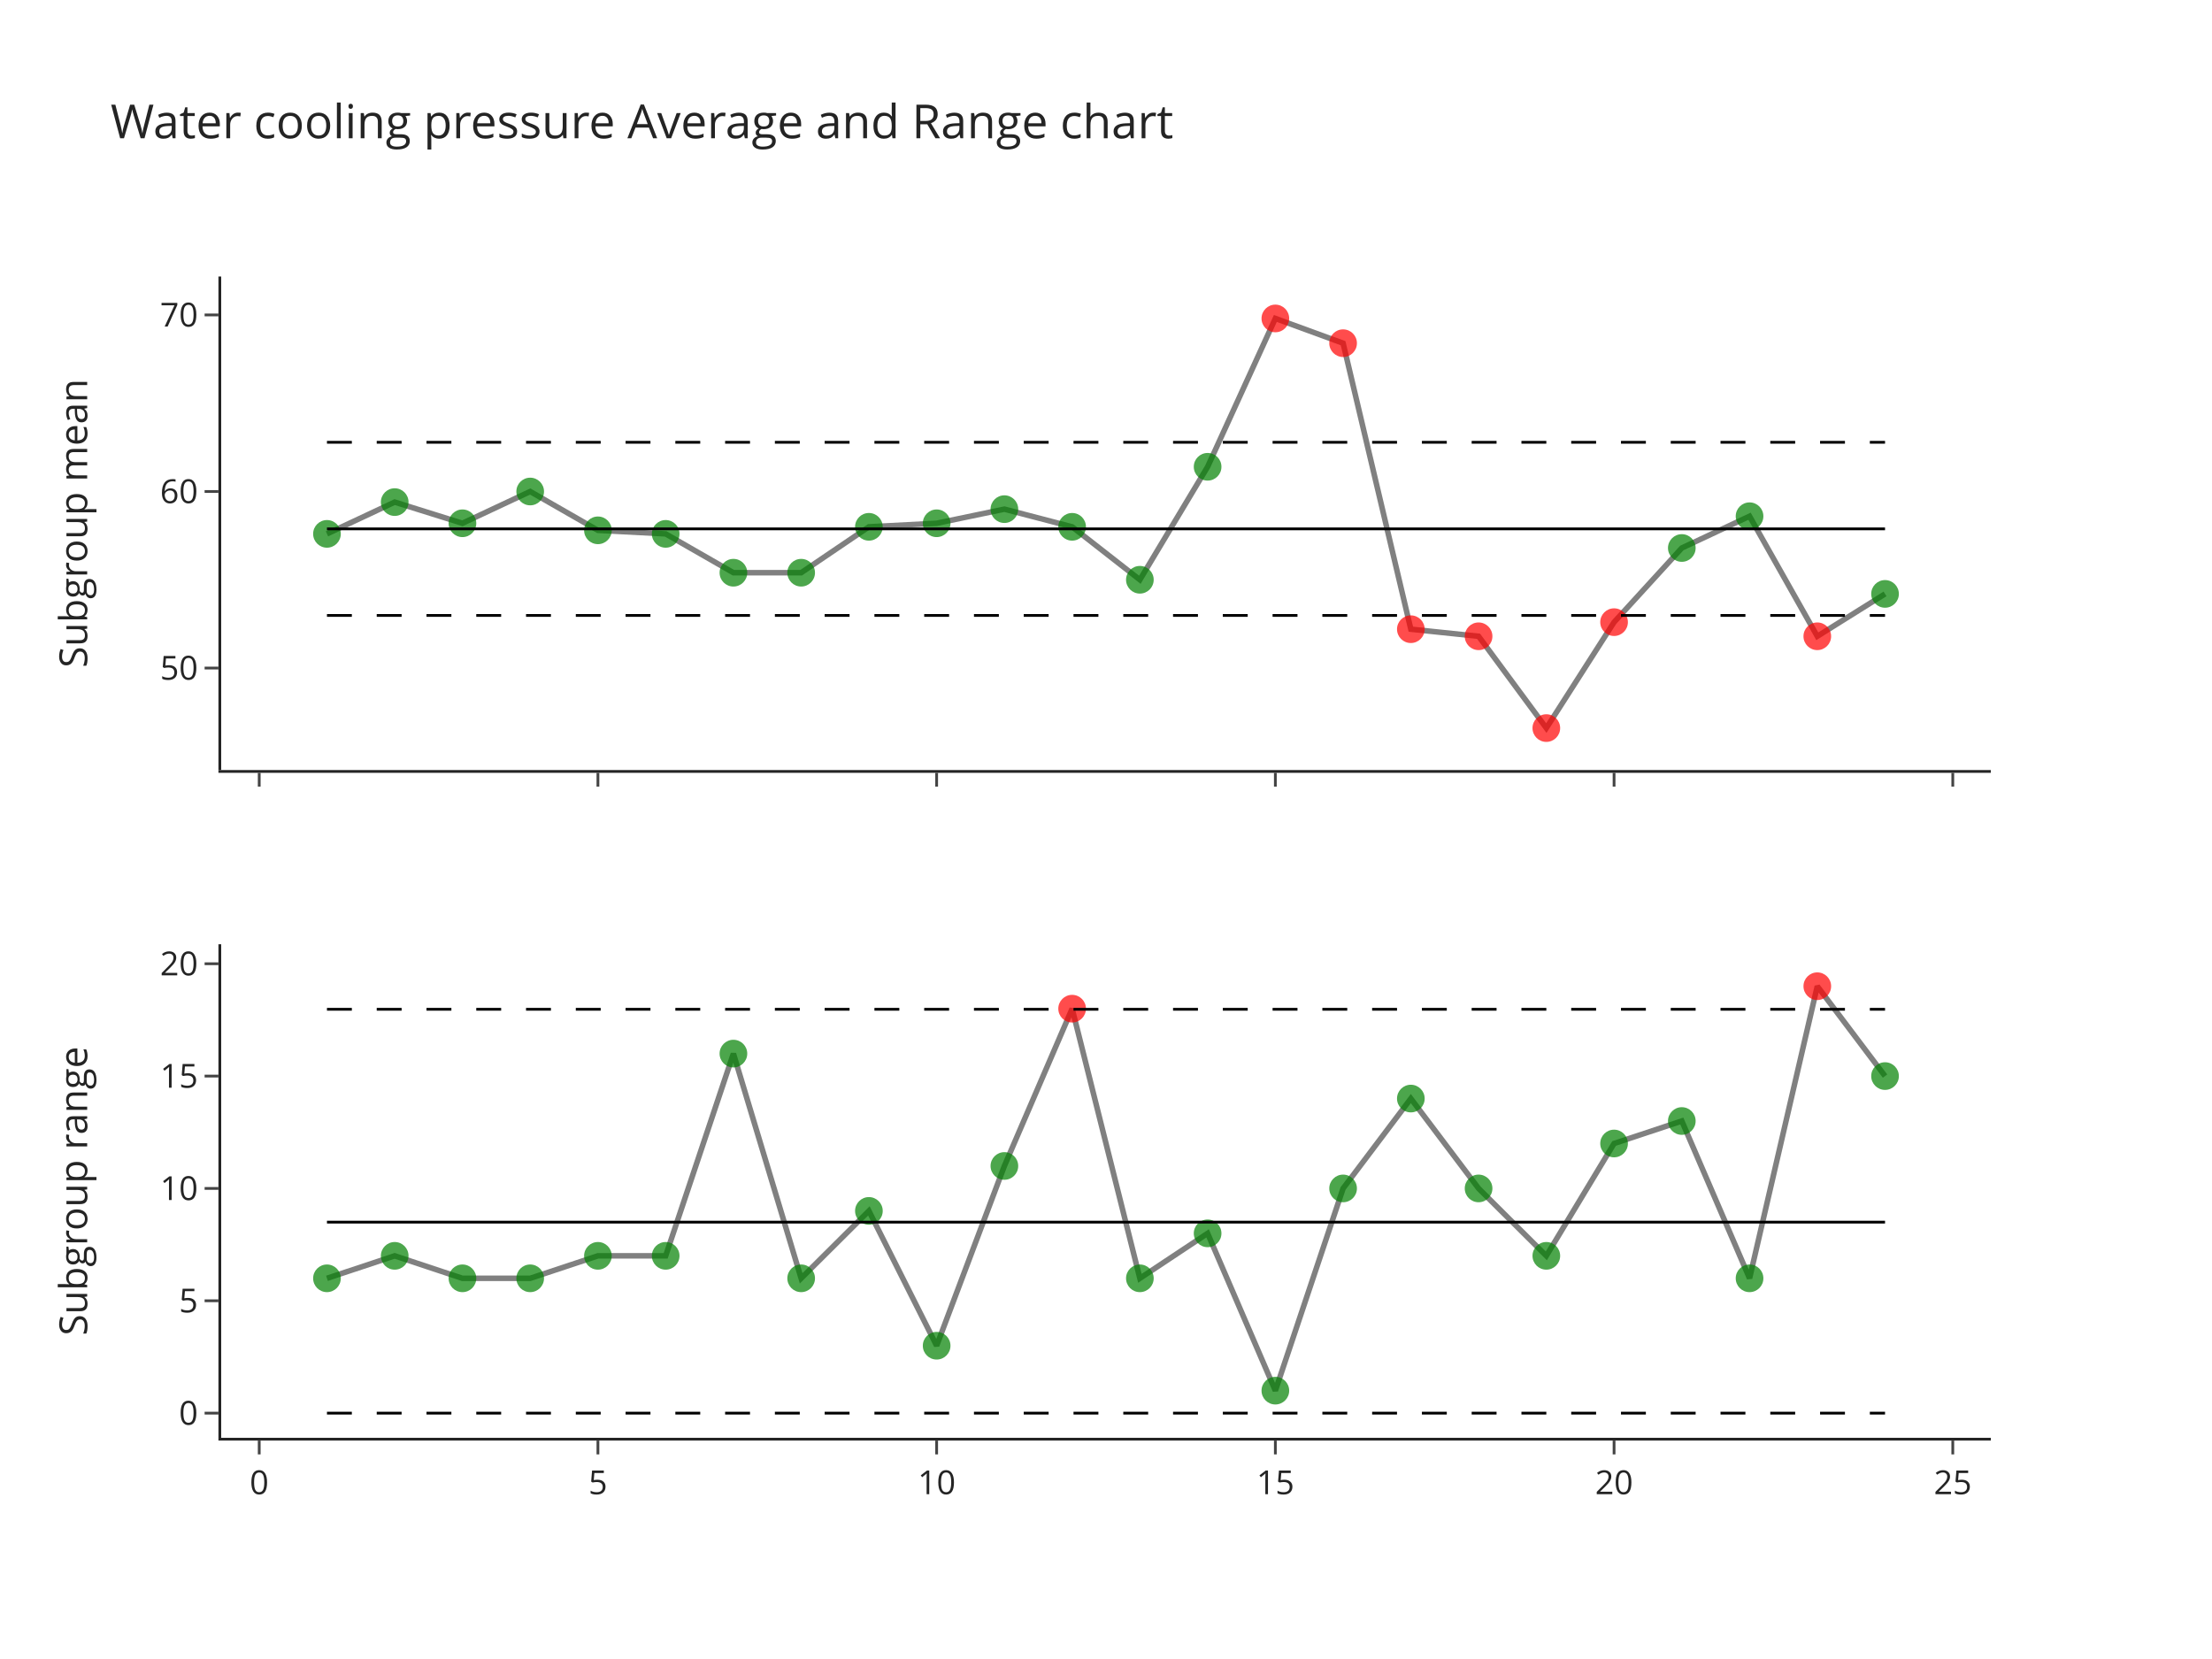
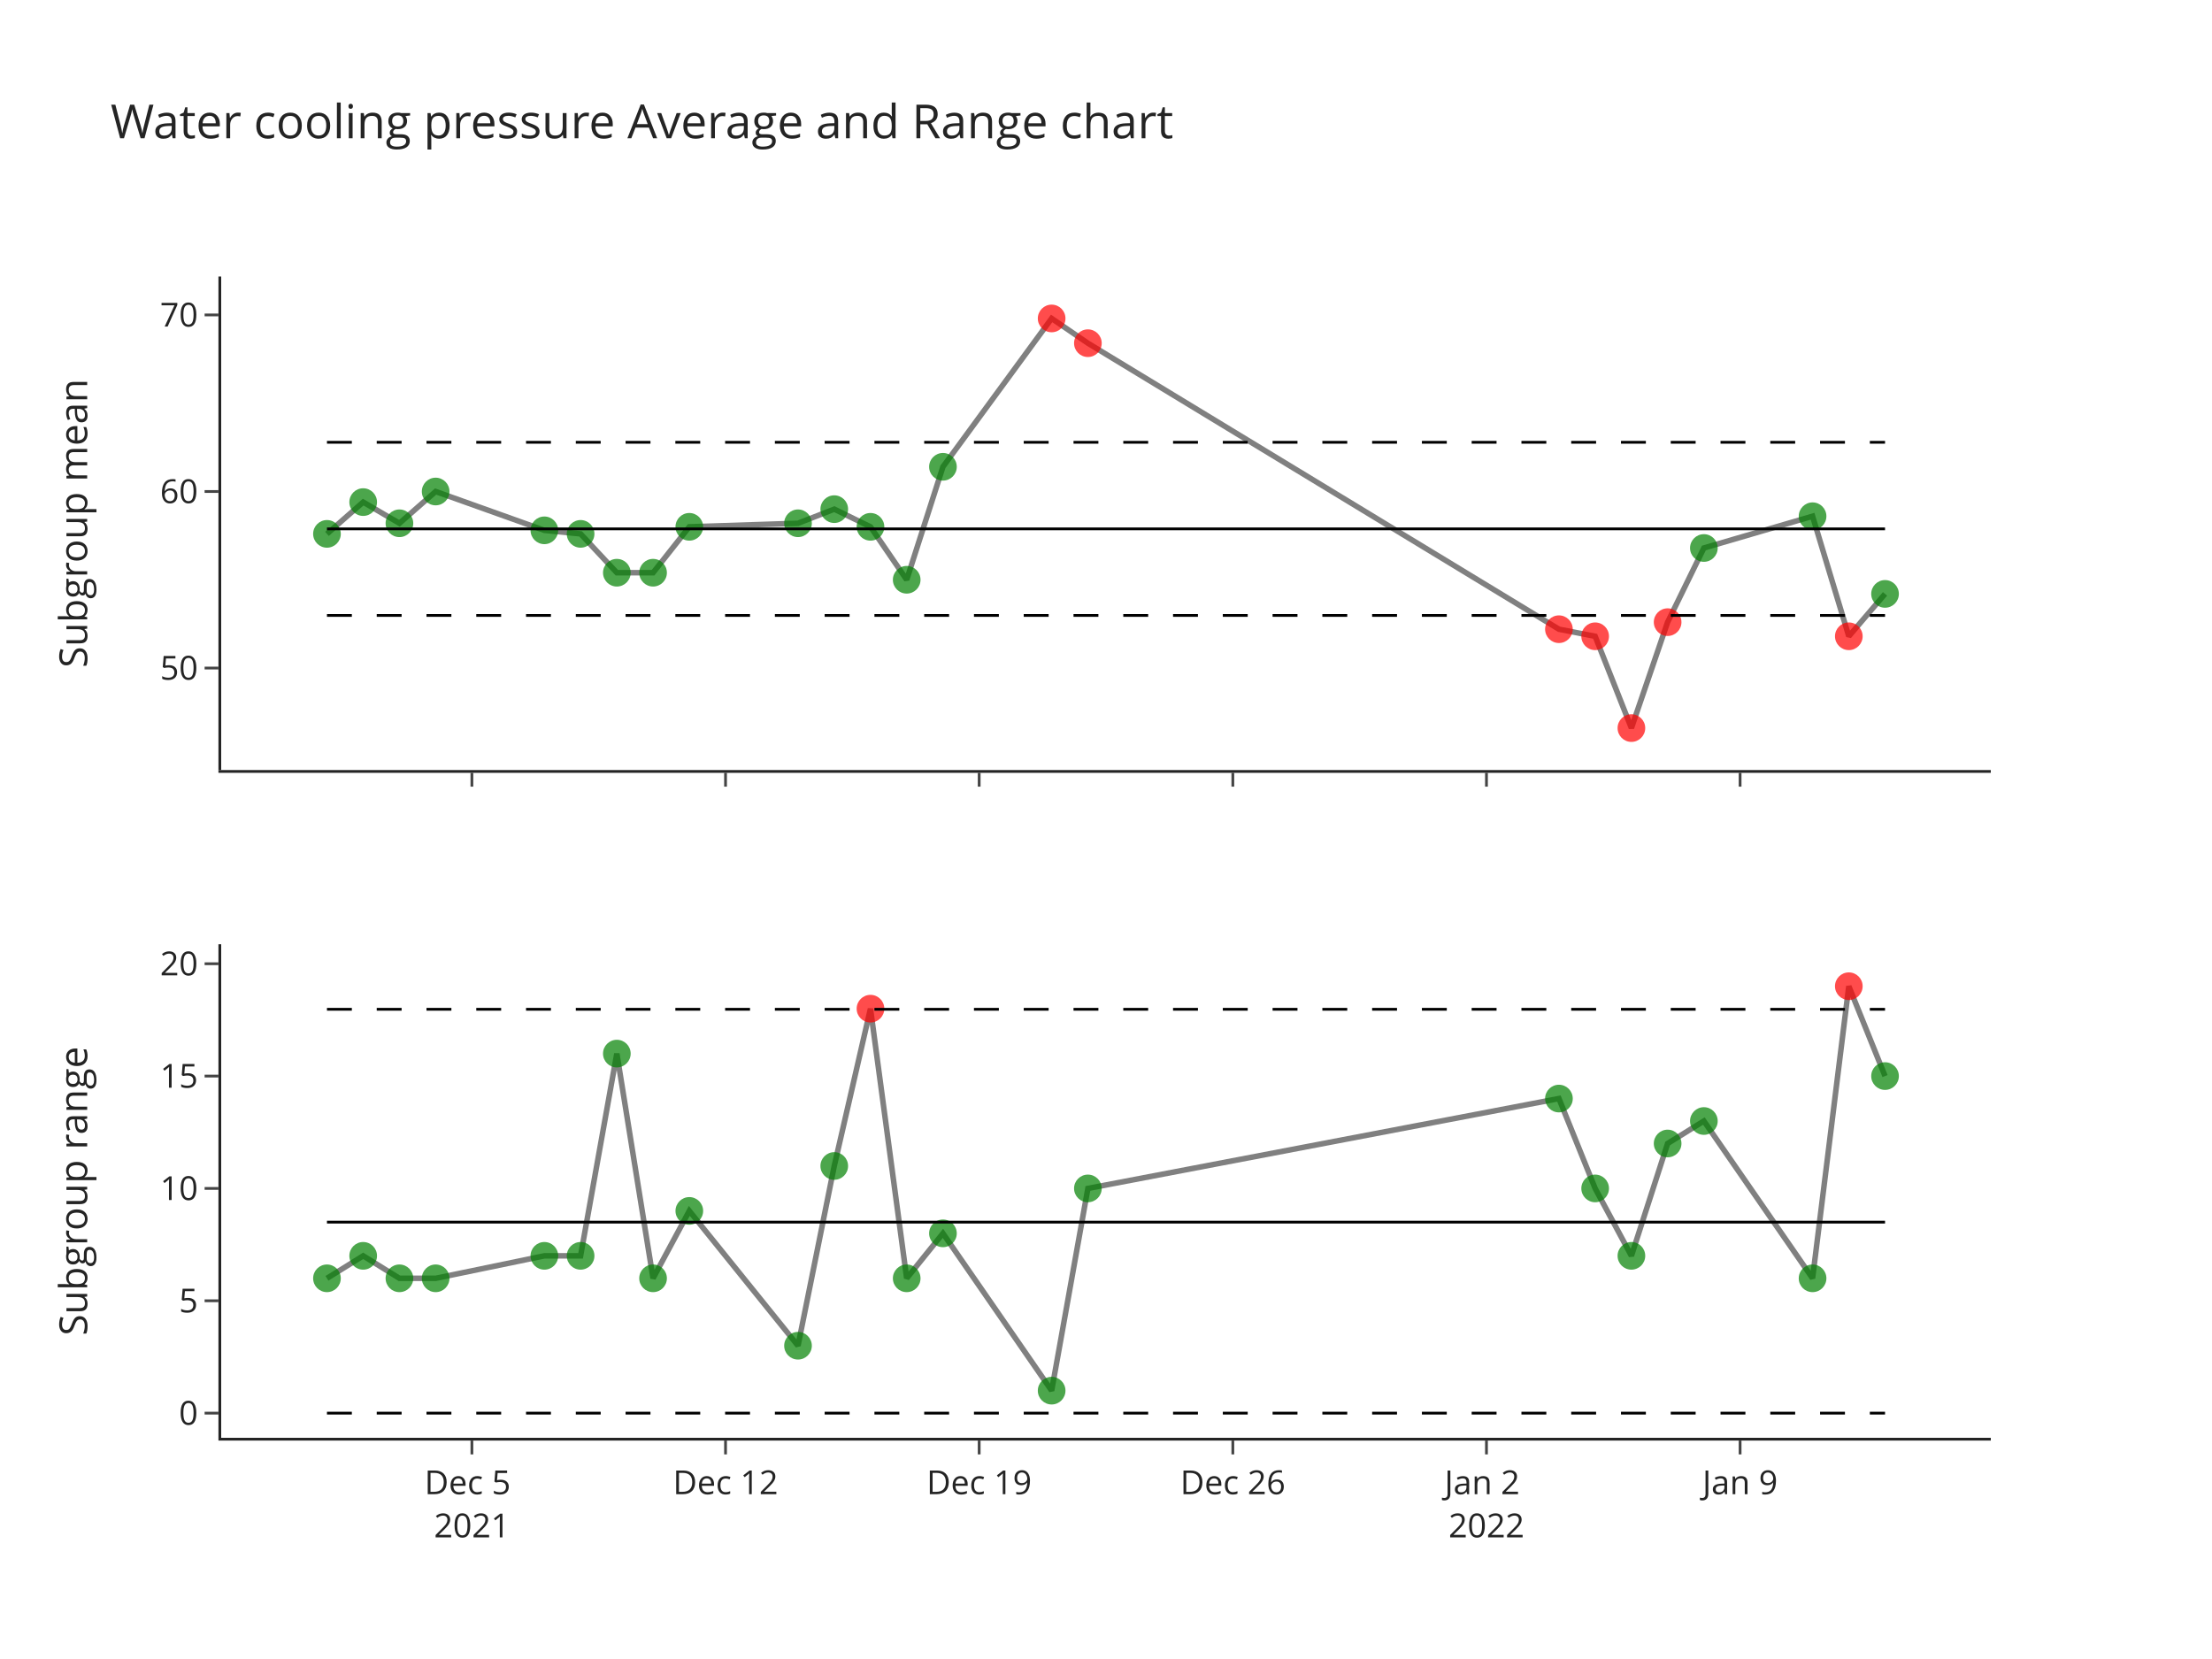
<svg xmlns="http://www.w3.org/2000/svg" class="main-svg" width="800" height="600" style="" viewBox="0 0 800 600">
  <rect x="0" y="0" width="800" height="600" style="fill: rgb(255, 255, 255); fill-opacity: 1;" />
-   <defs id="defs-8d5e22">
+   <defs id="defs-68ee42">
    <g class="clips">
-       <clipPath id="clip8d5e22xyplot" class="plotclip">
+       <clipPath id="clip68ee42xyplot" class="plotclip">
        <rect width="640" height="178.5" />
      </clipPath>
-       <clipPath id="clip8d5e22x2y2plot" class="plotclip">
+       <clipPath id="clip68ee42x2y2plot" class="plotclip">
        <rect width="640" height="178.5" />
      </clipPath>
-       <clipPath class="axesclip" id="clip8d5e22x">
+       <clipPath class="axesclip" id="clip68ee42x">
        <rect x="80" y="0" width="640" height="600" />
      </clipPath>
-       <clipPath class="axesclip" id="clip8d5e22y">
+       <clipPath class="axesclip" id="clip68ee42y">
        <rect x="0" y="100" width="800" height="178.5" />
      </clipPath>
-       <clipPath class="axesclip" id="clip8d5e22xy">
+       <clipPath class="axesclip" id="clip68ee42xy">
        <rect x="80" y="100" width="640" height="178.5" />
      </clipPath>
-       <clipPath class="axesclip" id="clip8d5e22y2">
+       <clipPath class="axesclip" id="clip68ee42y2">
        <rect x="0" y="341.5" width="800" height="178.5" />
      </clipPath>
-       <clipPath class="axesclip" id="clip8d5e22xy2">
+       <clipPath class="axesclip" id="clip68ee42xy2">
        <rect x="80" y="341.5" width="640" height="178.5" />
      </clipPath>
-       <clipPath class="axesclip" id="clip8d5e22x2">
+       <clipPath class="axesclip" id="clip68ee42x2">
        <rect x="80" y="0" width="640" height="600" />
      </clipPath>
-       <clipPath class="axesclip" id="clip8d5e22x2y">
+       <clipPath class="axesclip" id="clip68ee42x2y">
        <rect x="80" y="100" width="640" height="178.5" />
      </clipPath>
-       <clipPath class="axesclip" id="clip8d5e22x2y2">
+       <clipPath class="axesclip" id="clip68ee42x2y2">
        <rect x="80" y="341.5" width="640" height="178.5" />
      </clipPath>
    </g>
    <g class="gradients" />
    <g class="patterns" />
  </defs>
  <g class="bglayer" />
  <g class="layer-below">
    <g class="imagelayer" />
    <g class="shapelayer" />
  </g>
  <g class="cartesianlayer">
    <g class="subplot xy">
      <g class="layer-subplot">
        <g class="shapelayer" />
        <g class="imagelayer" />
      </g>
      <g class="minor-gridlayer">
        <g class="x" />
        <g class="y" />
      </g>
      <g class="gridlayer">
        <g class="x" />
        <g class="y" />
      </g>
      <g class="zerolinelayer" />
      <path class="xlines-below" />
      <path class="ylines-below" />
      <g class="overlines-below" />
      <g class="xaxislayer-below" />
      <g class="yaxislayer-below" />
      <g class="overaxes-below" />
-       <g class="plot" transform="translate(80,100)" clip-path="url(#clip8d5e22xyplot)">
+       <g class="plot" transform="translate(80,100)" clip-path="url(#clip68ee42xyplot)">
        <g class="scatterlayer mlayer">
-           <g class="trace scatter tracea2ffdf" style="stroke-miterlimit: 2; opacity: 1;">
-             <g class="fills" />
-             <g class="errorbars" />
-             <g class="lines">
-               <path class="js-line" d="M38.25,93.08L62.75,81.59L87.25,89.25L111.75,77.76L136.25,91.8L160.75,93.08L185.25,107.13L209.75,107.13L234.25,90.53L258.75,89.25L283.25,84.14L307.75,90.53L332.25,109.68L356.75,68.82L381.25,15.17L405.75,24.12L430.25,127.56L454.75,130.12L479.25,163.32L503.75,125.01L528.25,98.19L552.75,86.7L577.25,130.12L601.75,114.79" style="vector-effect: non-scaling-stroke; fill: none; stroke: rgb(128, 128, 128); stroke-opacity: 1; stroke-width: 2px; opacity: 1;" />
+           <g class="trace scatter tracede9b68" style="stroke-miterlimit: 2; opacity: 1;">
+             <g class="fills" />
+             <g class="errorbars" />
+             <g class="lines">
+               <path class="js-line" d="M38.25,93.08L51.35,81.59L64.46,89.25L77.56,77.76L116.88,91.8L129.98,93.08L143.09,107.13L156.19,107.13L169.3,90.53L208.61,89.25L221.72,84.14L234.82,90.53L247.92,109.68L261.03,68.82L300.34,15.17L313.45,24.12L483.81,127.56L496.91,130.12L510.02,163.32L523.12,125.01L536.23,98.19L575.54,86.7L588.65,130.12L601.75,114.79" style="vector-effect: non-scaling-stroke; fill: none; stroke: rgb(128, 128, 128); stroke-opacity: 1; stroke-width: 2px; opacity: 1;" />
            </g>
            <g class="points">
              <path class="point plotly-customdata" transform="translate(38.25,93.08)" d="M5,0A5,5 0 1,1 0,-5A5,5 0 0,1 5,0Z" style="opacity: 0.7; stroke-width: 0px; fill: rgb(0, 128, 0); fill-opacity: 1;" />
-               <path class="point plotly-customdata" transform="translate(62.75,81.59)" d="M5,0A5,5 0 1,1 0,-5A5,5 0 0,1 5,0Z" style="opacity: 0.7; stroke-width: 0px; fill: rgb(0, 128, 0); fill-opacity: 1;" />
-               <path class="point plotly-customdata" transform="translate(87.25,89.25)" d="M5,0A5,5 0 1,1 0,-5A5,5 0 0,1 5,0Z" style="opacity: 0.7; stroke-width: 0px; fill: rgb(0, 128, 0); fill-opacity: 1;" />
-               <path class="point plotly-customdata" transform="translate(111.75,77.76)" d="M5,0A5,5 0 1,1 0,-5A5,5 0 0,1 5,0Z" style="opacity: 0.7; stroke-width: 0px; fill: rgb(0, 128, 0); fill-opacity: 1;" />
-               <path class="point plotly-customdata" transform="translate(136.25,91.8)" d="M5,0A5,5 0 1,1 0,-5A5,5 0 0,1 5,0Z" style="opacity: 0.7; stroke-width: 0px; fill: rgb(0, 128, 0); fill-opacity: 1;" />
-               <path class="point plotly-customdata" transform="translate(160.75,93.08)" d="M5,0A5,5 0 1,1 0,-5A5,5 0 0,1 5,0Z" style="opacity: 0.7; stroke-width: 0px; fill: rgb(0, 128, 0); fill-opacity: 1;" />
-               <path class="point plotly-customdata" transform="translate(185.25,107.13)" d="M5,0A5,5 0 1,1 0,-5A5,5 0 0,1 5,0Z" style="opacity: 0.7; stroke-width: 0px; fill: rgb(0, 128, 0); fill-opacity: 1;" />
-               <path class="point plotly-customdata" transform="translate(209.75,107.13)" d="M5,0A5,5 0 1,1 0,-5A5,5 0 0,1 5,0Z" style="opacity: 0.7; stroke-width: 0px; fill: rgb(0, 128, 0); fill-opacity: 1;" />
-               <path class="point plotly-customdata" transform="translate(234.25,90.53)" d="M5,0A5,5 0 1,1 0,-5A5,5 0 0,1 5,0Z" style="opacity: 0.7; stroke-width: 0px; fill: rgb(0, 128, 0); fill-opacity: 1;" />
-               <path class="point plotly-customdata" transform="translate(258.75,89.25)" d="M5,0A5,5 0 1,1 0,-5A5,5 0 0,1 5,0Z" style="opacity: 0.7; stroke-width: 0px; fill: rgb(0, 128, 0); fill-opacity: 1;" />
-               <path class="point plotly-customdata" transform="translate(283.25,84.14)" d="M5,0A5,5 0 1,1 0,-5A5,5 0 0,1 5,0Z" style="opacity: 0.7; stroke-width: 0px; fill: rgb(0, 128, 0); fill-opacity: 1;" />
-               <path class="point plotly-customdata" transform="translate(307.75,90.53)" d="M5,0A5,5 0 1,1 0,-5A5,5 0 0,1 5,0Z" style="opacity: 0.7; stroke-width: 0px; fill: rgb(0, 128, 0); fill-opacity: 1;" />
-               <path class="point plotly-customdata" transform="translate(332.25,109.68)" d="M5,0A5,5 0 1,1 0,-5A5,5 0 0,1 5,0Z" style="opacity: 0.7; stroke-width: 0px; fill: rgb(0, 128, 0); fill-opacity: 1;" />
-               <path class="point plotly-customdata" transform="translate(356.75,68.82)" d="M5,0A5,5 0 1,1 0,-5A5,5 0 0,1 5,0Z" style="opacity: 0.7; stroke-width: 0px; fill: rgb(0, 128, 0); fill-opacity: 1;" />
-               <path class="point plotly-customdata" transform="translate(381.25,15.17)" d="M5,0A5,5 0 1,1 0,-5A5,5 0 0,1 5,0Z" style="opacity: 0.7; stroke-width: 0px; fill: rgb(255, 0, 0); fill-opacity: 1;" />
-               <path class="point plotly-customdata" transform="translate(405.75,24.12)" d="M5,0A5,5 0 1,1 0,-5A5,5 0 0,1 5,0Z" style="opacity: 0.7; stroke-width: 0px; fill: rgb(255, 0, 0); fill-opacity: 1;" />
-               <path class="point plotly-customdata" transform="translate(430.25,127.56)" d="M5,0A5,5 0 1,1 0,-5A5,5 0 0,1 5,0Z" style="opacity: 0.7; stroke-width: 0px; fill: rgb(255, 0, 0); fill-opacity: 1;" />
-               <path class="point plotly-customdata" transform="translate(454.75,130.12)" d="M5,0A5,5 0 1,1 0,-5A5,5 0 0,1 5,0Z" style="opacity: 0.7; stroke-width: 0px; fill: rgb(255, 0, 0); fill-opacity: 1;" />
-               <path class="point plotly-customdata" transform="translate(479.25,163.32)" d="M5,0A5,5 0 1,1 0,-5A5,5 0 0,1 5,0Z" style="opacity: 0.7; stroke-width: 0px; fill: rgb(255, 0, 0); fill-opacity: 1;" />
-               <path class="point plotly-customdata" transform="translate(503.75,125.01)" d="M5,0A5,5 0 1,1 0,-5A5,5 0 0,1 5,0Z" style="opacity: 0.7; stroke-width: 0px; fill: rgb(255, 0, 0); fill-opacity: 1;" />
-               <path class="point plotly-customdata" transform="translate(528.25,98.19)" d="M5,0A5,5 0 1,1 0,-5A5,5 0 0,1 5,0Z" style="opacity: 0.7; stroke-width: 0px; fill: rgb(0, 128, 0); fill-opacity: 1;" />
-               <path class="point plotly-customdata" transform="translate(552.75,86.7)" d="M5,0A5,5 0 1,1 0,-5A5,5 0 0,1 5,0Z" style="opacity: 0.7; stroke-width: 0px; fill: rgb(0, 128, 0); fill-opacity: 1;" />
-               <path class="point plotly-customdata" transform="translate(577.25,130.12)" d="M5,0A5,5 0 1,1 0,-5A5,5 0 0,1 5,0Z" style="opacity: 0.7; stroke-width: 0px; fill: rgb(255, 0, 0); fill-opacity: 1;" />
+               <path class="point plotly-customdata" transform="translate(51.35,81.59)" d="M5,0A5,5 0 1,1 0,-5A5,5 0 0,1 5,0Z" style="opacity: 0.7; stroke-width: 0px; fill: rgb(0, 128, 0); fill-opacity: 1;" />
+               <path class="point plotly-customdata" transform="translate(64.46,89.25)" d="M5,0A5,5 0 1,1 0,-5A5,5 0 0,1 5,0Z" style="opacity: 0.7; stroke-width: 0px; fill: rgb(0, 128, 0); fill-opacity: 1;" />
+               <path class="point plotly-customdata" transform="translate(77.56,77.76)" d="M5,0A5,5 0 1,1 0,-5A5,5 0 0,1 5,0Z" style="opacity: 0.7; stroke-width: 0px; fill: rgb(0, 128, 0); fill-opacity: 1;" />
+               <path class="point plotly-customdata" transform="translate(116.88,91.8)" d="M5,0A5,5 0 1,1 0,-5A5,5 0 0,1 5,0Z" style="opacity: 0.7; stroke-width: 0px; fill: rgb(0, 128, 0); fill-opacity: 1;" />
+               <path class="point plotly-customdata" transform="translate(129.98,93.08)" d="M5,0A5,5 0 1,1 0,-5A5,5 0 0,1 5,0Z" style="opacity: 0.7; stroke-width: 0px; fill: rgb(0, 128, 0); fill-opacity: 1;" />
+               <path class="point plotly-customdata" transform="translate(143.09,107.13)" d="M5,0A5,5 0 1,1 0,-5A5,5 0 0,1 5,0Z" style="opacity: 0.7; stroke-width: 0px; fill: rgb(0, 128, 0); fill-opacity: 1;" />
+               <path class="point plotly-customdata" transform="translate(156.19,107.13)" d="M5,0A5,5 0 1,1 0,-5A5,5 0 0,1 5,0Z" style="opacity: 0.7; stroke-width: 0px; fill: rgb(0, 128, 0); fill-opacity: 1;" />
+               <path class="point plotly-customdata" transform="translate(169.3,90.53)" d="M5,0A5,5 0 1,1 0,-5A5,5 0 0,1 5,0Z" style="opacity: 0.7; stroke-width: 0px; fill: rgb(0, 128, 0); fill-opacity: 1;" />
+               <path class="point plotly-customdata" transform="translate(208.61,89.25)" d="M5,0A5,5 0 1,1 0,-5A5,5 0 0,1 5,0Z" style="opacity: 0.7; stroke-width: 0px; fill: rgb(0, 128, 0); fill-opacity: 1;" />
+               <path class="point plotly-customdata" transform="translate(221.72,84.14)" d="M5,0A5,5 0 1,1 0,-5A5,5 0 0,1 5,0Z" style="opacity: 0.7; stroke-width: 0px; fill: rgb(0, 128, 0); fill-opacity: 1;" />
+               <path class="point plotly-customdata" transform="translate(234.82,90.53)" d="M5,0A5,5 0 1,1 0,-5A5,5 0 0,1 5,0Z" style="opacity: 0.7; stroke-width: 0px; fill: rgb(0, 128, 0); fill-opacity: 1;" />
+               <path class="point plotly-customdata" transform="translate(247.92,109.68)" d="M5,0A5,5 0 1,1 0,-5A5,5 0 0,1 5,0Z" style="opacity: 0.7; stroke-width: 0px; fill: rgb(0, 128, 0); fill-opacity: 1;" />
+               <path class="point plotly-customdata" transform="translate(261.03,68.82)" d="M5,0A5,5 0 1,1 0,-5A5,5 0 0,1 5,0Z" style="opacity: 0.7; stroke-width: 0px; fill: rgb(0, 128, 0); fill-opacity: 1;" />
+               <path class="point plotly-customdata" transform="translate(300.34,15.17)" d="M5,0A5,5 0 1,1 0,-5A5,5 0 0,1 5,0Z" style="opacity: 0.7; stroke-width: 0px; fill: rgb(255, 0, 0); fill-opacity: 1;" />
+               <path class="point plotly-customdata" transform="translate(313.45,24.12)" d="M5,0A5,5 0 1,1 0,-5A5,5 0 0,1 5,0Z" style="opacity: 0.7; stroke-width: 0px; fill: rgb(255, 0, 0); fill-opacity: 1;" />
+               <path class="point plotly-customdata" transform="translate(483.81,127.56)" d="M5,0A5,5 0 1,1 0,-5A5,5 0 0,1 5,0Z" style="opacity: 0.7; stroke-width: 0px; fill: rgb(255, 0, 0); fill-opacity: 1;" />
+               <path class="point plotly-customdata" transform="translate(496.91,130.12)" d="M5,0A5,5 0 1,1 0,-5A5,5 0 0,1 5,0Z" style="opacity: 0.7; stroke-width: 0px; fill: rgb(255, 0, 0); fill-opacity: 1;" />
+               <path class="point plotly-customdata" transform="translate(510.02,163.32)" d="M5,0A5,5 0 1,1 0,-5A5,5 0 0,1 5,0Z" style="opacity: 0.7; stroke-width: 0px; fill: rgb(255, 0, 0); fill-opacity: 1;" />
+               <path class="point plotly-customdata" transform="translate(523.12,125.01)" d="M5,0A5,5 0 1,1 0,-5A5,5 0 0,1 5,0Z" style="opacity: 0.7; stroke-width: 0px; fill: rgb(255, 0, 0); fill-opacity: 1;" />
+               <path class="point plotly-customdata" transform="translate(536.23,98.19)" d="M5,0A5,5 0 1,1 0,-5A5,5 0 0,1 5,0Z" style="opacity: 0.7; stroke-width: 0px; fill: rgb(0, 128, 0); fill-opacity: 1;" />
+               <path class="point plotly-customdata" transform="translate(575.54,86.7)" d="M5,0A5,5 0 1,1 0,-5A5,5 0 0,1 5,0Z" style="opacity: 0.7; stroke-width: 0px; fill: rgb(0, 128, 0); fill-opacity: 1;" />
+               <path class="point plotly-customdata" transform="translate(588.65,130.12)" d="M5,0A5,5 0 1,1 0,-5A5,5 0 0,1 5,0Z" style="opacity: 0.7; stroke-width: 0px; fill: rgb(255, 0, 0); fill-opacity: 1;" />
              <path class="point plotly-customdata" transform="translate(601.75,114.79)" d="M5,0A5,5 0 1,1 0,-5A5,5 0 0,1 5,0Z" style="opacity: 0.7; stroke-width: 0px; fill: rgb(0, 128, 0); fill-opacity: 1;" />
            </g>
            <g class="text" />
          </g>
-           <g class="trace scatter trace6d2e79" style="stroke-miterlimit: 2; opacity: 1;">
+           <g class="trace scatter tracebbe2fd" style="stroke-miterlimit: 2; opacity: 1;">
+             <g class="fills" />
+             <g class="errorbars" />
+             <g class="lines">
+               <path class="js-line" d="M38.25,59.96L601.75,59.96" style="vector-effect: non-scaling-stroke; fill: none; stroke: rgb(0, 0, 0); stroke-opacity: 1; stroke-width: 1px; opacity: 1; stroke-dasharray: 9px, 9px;" />
+             </g>
+             <g class="points" />
+             <g class="text" />
+           </g>
+           <g class="trace scatter traced06137" style="stroke-miterlimit: 2; opacity: 1;">
+             <g class="fills" />
+             <g class="errorbars" />
+             <g class="lines">
+               <path class="js-line" d="M38.25,91.27L601.75,91.27" style="vector-effect: non-scaling-stroke; fill: none; stroke: rgb(0, 0, 0); stroke-opacity: 1; stroke-width: 1px; opacity: 1;" />
+             </g>
+             <g class="points" />
+             <g class="text" />
+           </g>
+           <g class="trace scatter tracefe7972" style="stroke-miterlimit: 2; opacity: 1;">
            <g class="fills" />
            <g class="errorbars" />
            <g class="lines">
              <path class="js-line" d="M38.25,122.58L601.75,122.58" style="vector-effect: non-scaling-stroke; fill: none; stroke: rgb(0, 0, 0); stroke-opacity: 1; stroke-width: 1px; opacity: 1; stroke-dasharray: 9px, 9px;" />
-             </g>
-             <g class="points" />
-             <g class="text" />
-           </g>
-           <g class="trace scatter tracef0bb9b" style="stroke-miterlimit: 2; opacity: 1;">
-             <g class="fills" />
-             <g class="errorbars" />
-             <g class="lines">
-               <path class="js-line" d="M38.25,59.96L601.75,59.96" style="vector-effect: non-scaling-stroke; fill: none; stroke: rgb(0, 0, 0); stroke-opacity: 1; stroke-width: 1px; opacity: 1; stroke-dasharray: 9px, 9px;" />
-             </g>
-             <g class="points" />
-             <g class="text" />
-           </g>
-           <g class="trace scatter trace9211f0" style="stroke-miterlimit: 2; opacity: 1;">
-             <g class="fills" />
-             <g class="errorbars" />
-             <g class="lines">
-               <path class="js-line" d="M38.25,91.27L601.75,91.27" style="vector-effect: non-scaling-stroke; fill: none; stroke: rgb(0, 0, 0); stroke-opacity: 1; stroke-width: 1px; opacity: 1;" />
            </g>
            <g class="points" />
            <g class="text" />
          </g>
        </g>
      </g>
      <g class="overplot" />
      <path class="xlines-above crisp" d="M79,279H720" style="fill: none; stroke-width: 1px; stroke: rgb(36, 36, 36); stroke-opacity: 1;" />
      <path class="ylines-above crisp" d="M79.5,100V278.5" style="fill: none; stroke-width: 1px; stroke: rgb(36, 36, 36); stroke-opacity: 1;" />
      <g class="overlines-above" />
      <g class="xaxislayer-above">
-         <path class="xtick ticks crisp" d="M0,279.5v5" transform="translate(93.75,0)" style="stroke: rgb(68, 68, 68); stroke-opacity: 1; stroke-width: 1px;" />
-         <path class="xtick ticks crisp" d="M0,279.5v5" transform="translate(216.25,0)" style="stroke: rgb(68, 68, 68); stroke-opacity: 1; stroke-width: 1px;" />
-         <path class="xtick ticks crisp" d="M0,279.5v5" transform="translate(338.75,0)" style="stroke: rgb(68, 68, 68); stroke-opacity: 1; stroke-width: 1px;" />
-         <path class="xtick ticks crisp" d="M0,279.5v5" transform="translate(461.25,0)" style="stroke: rgb(68, 68, 68); stroke-opacity: 1; stroke-width: 1px;" />
-         <path class="xtick ticks crisp" d="M0,279.5v5" transform="translate(583.75,0)" style="stroke: rgb(68, 68, 68); stroke-opacity: 1; stroke-width: 1px;" />
-         <path class="xtick ticks crisp" d="M0,279.5v5" transform="translate(706.25,0)" style="stroke: rgb(68, 68, 68); stroke-opacity: 1; stroke-width: 1px;" />
+         <path class="xtick ticks crisp" d="M0,279.5v5" transform="translate(170.67,0)" style="stroke: rgb(68, 68, 68); stroke-opacity: 1; stroke-width: 1px;" />
+         <path class="xtick ticks crisp" d="M0,279.5v5" transform="translate(262.4,0)" style="stroke: rgb(68, 68, 68); stroke-opacity: 1; stroke-width: 1px;" />
+         <path class="xtick ticks crisp" d="M0,279.5v5" transform="translate(354.13,0)" style="stroke: rgb(68, 68, 68); stroke-opacity: 1; stroke-width: 1px;" />
+         <path class="xtick ticks crisp" d="M0,279.5v5" transform="translate(445.87,0)" style="stroke: rgb(68, 68, 68); stroke-opacity: 1; stroke-width: 1px;" />
+         <path class="xtick ticks crisp" d="M0,279.5v5" transform="translate(537.6,0)" style="stroke: rgb(68, 68, 68); stroke-opacity: 1; stroke-width: 1px;" />
+         <path class="xtick ticks crisp" d="M0,279.5v5" transform="translate(629.33,0)" style="stroke: rgb(68, 68, 68); stroke-opacity: 1; stroke-width: 1px;" />
      </g>
      <g class="yaxislayer-above">
        <path class="ytick ticks crisp" d="M79,0h-5" transform="translate(0,241.61)" style="stroke: rgb(68, 68, 68); stroke-opacity: 1; stroke-width: 1px;" />
        <path class="ytick ticks crisp" d="M79,0h-5" transform="translate(0,177.76)" style="stroke: rgb(68, 68, 68); stroke-opacity: 1; stroke-width: 1px;" />
        <path class="ytick ticks crisp" d="M79,0h-5" transform="translate(0,113.9)" style="stroke: rgb(68, 68, 68); stroke-opacity: 1; stroke-width: 1px;" />
        <g class="ytick">
          <text text-anchor="end" x="71.6" y="4.2" transform="translate(0,241.61)" style="font-family: 'Open Sans', verdana, arial, sans-serif; font-size: 12px; fill: rgb(36, 36, 36); fill-opacity: 1; white-space: pre; opacity: 1;">50</text>
        </g>
        <g class="ytick">
          <text text-anchor="end" x="71.6" y="4.2" style="font-family: 'Open Sans', verdana, arial, sans-serif; font-size: 12px; fill: rgb(36, 36, 36); fill-opacity: 1; white-space: pre; opacity: 1;" transform="translate(0,177.76)">60</text>
        </g>
        <g class="ytick">
          <text text-anchor="end" x="71.6" y="4.2" style="font-family: 'Open Sans', verdana, arial, sans-serif; font-size: 12px; fill: rgb(36, 36, 36); fill-opacity: 1; white-space: pre; opacity: 1;" transform="translate(0,113.9)">70</text>
        </g>
      </g>
      <g class="overaxes-above" />
    </g>
    <g class="subplot x2y2">
      <g class="layer-subplot">
        <g class="shapelayer" />
        <g class="imagelayer" />
      </g>
      <g class="minor-gridlayer">
        <g class="x2" />
        <g class="y2" />
      </g>
      <g class="gridlayer">
        <g class="x2" />
        <g class="y2" />
      </g>
      <g class="zerolinelayer" />
      <path class="xlines-below" />
      <path class="ylines-below" />
      <g class="overlines-below" />
      <g class="xaxislayer-below" />
      <g class="yaxislayer-below" />
      <g class="overaxes-below" />
-       <g class="plot" transform="translate(80,341.5)" clip-path="url(#clip8d5e22x2y2plot)">
+       <g class="plot" transform="translate(80,341.5)" clip-path="url(#clip68ee42x2y2plot)">
        <g class="scatterlayer mlayer">
-           <g class="trace scatter trace3fb711" style="stroke-miterlimit: 2; opacity: 1;">
-             <g class="fills" />
-             <g class="errorbars" />
-             <g class="lines">
-               <path class="js-line" d="M38.25,120.82L62.75,112.69L87.25,120.82L111.75,120.82L136.25,112.69L160.75,112.69L185.25,39.55L209.75,120.82L234.25,96.44L258.75,145.2L283.25,80.19L307.75,23.3L332.25,120.82L356.75,104.56L381.25,161.45L405.75,88.31L430.25,55.81L454.75,88.31L479.25,112.69L503.75,72.06L528.25,63.93L552.75,120.82L577.25,15.18L601.75,47.68" style="vector-effect: non-scaling-stroke; fill: none; stroke: rgb(128, 128, 128); stroke-opacity: 1; stroke-width: 2px; opacity: 1;" />
+           <g class="trace scatter trace38e791" style="stroke-miterlimit: 2; opacity: 1;">
+             <g class="fills" />
+             <g class="errorbars" />
+             <g class="lines">
+               <path class="js-line" d="M38.25,120.82L51.35,112.69L64.46,120.82L77.56,120.82L116.88,112.69L129.98,112.69L143.09,39.55L156.19,120.82L169.3,96.44L208.61,145.2L221.72,80.19L234.82,23.3L247.92,120.82L261.03,104.56L300.34,161.45L313.45,88.31L483.81,55.81L496.91,88.31L510.02,112.69L523.12,72.06L536.23,63.93L575.54,120.82L588.65,15.18L601.75,47.68" style="vector-effect: non-scaling-stroke; fill: none; stroke: rgb(128, 128, 128); stroke-opacity: 1; stroke-width: 2px; opacity: 1;" />
            </g>
            <g class="points">
              <path class="point plotly-customdata" transform="translate(38.25,120.82)" d="M5,0A5,5 0 1,1 0,-5A5,5 0 0,1 5,0Z" style="opacity: 0.7; stroke-width: 0px; fill: rgb(0, 128, 0); fill-opacity: 1;" />
-               <path class="point plotly-customdata" transform="translate(62.75,112.69)" d="M5,0A5,5 0 1,1 0,-5A5,5 0 0,1 5,0Z" style="opacity: 0.7; stroke-width: 0px; fill: rgb(0, 128, 0); fill-opacity: 1;" />
-               <path class="point plotly-customdata" transform="translate(87.25,120.82)" d="M5,0A5,5 0 1,1 0,-5A5,5 0 0,1 5,0Z" style="opacity: 0.7; stroke-width: 0px; fill: rgb(0, 128, 0); fill-opacity: 1;" />
-               <path class="point plotly-customdata" transform="translate(111.75,120.82)" d="M5,0A5,5 0 1,1 0,-5A5,5 0 0,1 5,0Z" style="opacity: 0.7; stroke-width: 0px; fill: rgb(0, 128, 0); fill-opacity: 1;" />
-               <path class="point plotly-customdata" transform="translate(136.25,112.69)" d="M5,0A5,5 0 1,1 0,-5A5,5 0 0,1 5,0Z" style="opacity: 0.7; stroke-width: 0px; fill: rgb(0, 128, 0); fill-opacity: 1;" />
-               <path class="point plotly-customdata" transform="translate(160.75,112.69)" d="M5,0A5,5 0 1,1 0,-5A5,5 0 0,1 5,0Z" style="opacity: 0.7; stroke-width: 0px; fill: rgb(0, 128, 0); fill-opacity: 1;" />
-               <path class="point plotly-customdata" transform="translate(185.25,39.55)" d="M5,0A5,5 0 1,1 0,-5A5,5 0 0,1 5,0Z" style="opacity: 0.7; stroke-width: 0px; fill: rgb(0, 128, 0); fill-opacity: 1;" />
-               <path class="point plotly-customdata" transform="translate(209.75,120.82)" d="M5,0A5,5 0 1,1 0,-5A5,5 0 0,1 5,0Z" style="opacity: 0.7; stroke-width: 0px; fill: rgb(0, 128, 0); fill-opacity: 1;" />
-               <path class="point plotly-customdata" transform="translate(234.25,96.44)" d="M5,0A5,5 0 1,1 0,-5A5,5 0 0,1 5,0Z" style="opacity: 0.7; stroke-width: 0px; fill: rgb(0, 128, 0); fill-opacity: 1;" />
-               <path class="point plotly-customdata" transform="translate(258.75,145.2)" d="M5,0A5,5 0 1,1 0,-5A5,5 0 0,1 5,0Z" style="opacity: 0.7; stroke-width: 0px; fill: rgb(0, 128, 0); fill-opacity: 1;" />
-               <path class="point plotly-customdata" transform="translate(283.25,80.19)" d="M5,0A5,5 0 1,1 0,-5A5,5 0 0,1 5,0Z" style="opacity: 0.7; stroke-width: 0px; fill: rgb(0, 128, 0); fill-opacity: 1;" />
-               <path class="point plotly-customdata" transform="translate(307.75,23.3)" d="M5,0A5,5 0 1,1 0,-5A5,5 0 0,1 5,0Z" style="opacity: 0.7; stroke-width: 0px; fill: rgb(255, 0, 0); fill-opacity: 1;" />
-               <path class="point plotly-customdata" transform="translate(332.25,120.82)" d="M5,0A5,5 0 1,1 0,-5A5,5 0 0,1 5,0Z" style="opacity: 0.7; stroke-width: 0px; fill: rgb(0, 128, 0); fill-opacity: 1;" />
-               <path class="point plotly-customdata" transform="translate(356.75,104.56)" d="M5,0A5,5 0 1,1 0,-5A5,5 0 0,1 5,0Z" style="opacity: 0.7; stroke-width: 0px; fill: rgb(0, 128, 0); fill-opacity: 1;" />
-               <path class="point plotly-customdata" transform="translate(381.25,161.45)" d="M5,0A5,5 0 1,1 0,-5A5,5 0 0,1 5,0Z" style="opacity: 0.7; stroke-width: 0px; fill: rgb(0, 128, 0); fill-opacity: 1;" />
-               <path class="point plotly-customdata" transform="translate(405.75,88.31)" d="M5,0A5,5 0 1,1 0,-5A5,5 0 0,1 5,0Z" style="opacity: 0.7; stroke-width: 0px; fill: rgb(0, 128, 0); fill-opacity: 1;" />
-               <path class="point plotly-customdata" transform="translate(430.25,55.81)" d="M5,0A5,5 0 1,1 0,-5A5,5 0 0,1 5,0Z" style="opacity: 0.7; stroke-width: 0px; fill: rgb(0, 128, 0); fill-opacity: 1;" />
-               <path class="point plotly-customdata" transform="translate(454.75,88.31)" d="M5,0A5,5 0 1,1 0,-5A5,5 0 0,1 5,0Z" style="opacity: 0.7; stroke-width: 0px; fill: rgb(0, 128, 0); fill-opacity: 1;" />
-               <path class="point plotly-customdata" transform="translate(479.25,112.69)" d="M5,0A5,5 0 1,1 0,-5A5,5 0 0,1 5,0Z" style="opacity: 0.7; stroke-width: 0px; fill: rgb(0, 128, 0); fill-opacity: 1;" />
-               <path class="point plotly-customdata" transform="translate(503.75,72.06)" d="M5,0A5,5 0 1,1 0,-5A5,5 0 0,1 5,0Z" style="opacity: 0.7; stroke-width: 0px; fill: rgb(0, 128, 0); fill-opacity: 1;" />
-               <path class="point plotly-customdata" transform="translate(528.25,63.93)" d="M5,0A5,5 0 1,1 0,-5A5,5 0 0,1 5,0Z" style="opacity: 0.7; stroke-width: 0px; fill: rgb(0, 128, 0); fill-opacity: 1;" />
-               <path class="point plotly-customdata" transform="translate(552.75,120.82)" d="M5,0A5,5 0 1,1 0,-5A5,5 0 0,1 5,0Z" style="opacity: 0.7; stroke-width: 0px; fill: rgb(0, 128, 0); fill-opacity: 1;" />
-               <path class="point plotly-customdata" transform="translate(577.25,15.18)" d="M5,0A5,5 0 1,1 0,-5A5,5 0 0,1 5,0Z" style="opacity: 0.7; stroke-width: 0px; fill: rgb(255, 0, 0); fill-opacity: 1;" />
+               <path class="point plotly-customdata" transform="translate(51.35,112.69)" d="M5,0A5,5 0 1,1 0,-5A5,5 0 0,1 5,0Z" style="opacity: 0.7; stroke-width: 0px; fill: rgb(0, 128, 0); fill-opacity: 1;" />
+               <path class="point plotly-customdata" transform="translate(64.46,120.82)" d="M5,0A5,5 0 1,1 0,-5A5,5 0 0,1 5,0Z" style="opacity: 0.7; stroke-width: 0px; fill: rgb(0, 128, 0); fill-opacity: 1;" />
+               <path class="point plotly-customdata" transform="translate(77.56,120.82)" d="M5,0A5,5 0 1,1 0,-5A5,5 0 0,1 5,0Z" style="opacity: 0.7; stroke-width: 0px; fill: rgb(0, 128, 0); fill-opacity: 1;" />
+               <path class="point plotly-customdata" transform="translate(116.88,112.69)" d="M5,0A5,5 0 1,1 0,-5A5,5 0 0,1 5,0Z" style="opacity: 0.7; stroke-width: 0px; fill: rgb(0, 128, 0); fill-opacity: 1;" />
+               <path class="point plotly-customdata" transform="translate(129.98,112.69)" d="M5,0A5,5 0 1,1 0,-5A5,5 0 0,1 5,0Z" style="opacity: 0.7; stroke-width: 0px; fill: rgb(0, 128, 0); fill-opacity: 1;" />
+               <path class="point plotly-customdata" transform="translate(143.09,39.55)" d="M5,0A5,5 0 1,1 0,-5A5,5 0 0,1 5,0Z" style="opacity: 0.7; stroke-width: 0px; fill: rgb(0, 128, 0); fill-opacity: 1;" />
+               <path class="point plotly-customdata" transform="translate(156.19,120.82)" d="M5,0A5,5 0 1,1 0,-5A5,5 0 0,1 5,0Z" style="opacity: 0.7; stroke-width: 0px; fill: rgb(0, 128, 0); fill-opacity: 1;" />
+               <path class="point plotly-customdata" transform="translate(169.3,96.44)" d="M5,0A5,5 0 1,1 0,-5A5,5 0 0,1 5,0Z" style="opacity: 0.7; stroke-width: 0px; fill: rgb(0, 128, 0); fill-opacity: 1;" />
+               <path class="point plotly-customdata" transform="translate(208.61,145.2)" d="M5,0A5,5 0 1,1 0,-5A5,5 0 0,1 5,0Z" style="opacity: 0.7; stroke-width: 0px; fill: rgb(0, 128, 0); fill-opacity: 1;" />
+               <path class="point plotly-customdata" transform="translate(221.72,80.19)" d="M5,0A5,5 0 1,1 0,-5A5,5 0 0,1 5,0Z" style="opacity: 0.7; stroke-width: 0px; fill: rgb(0, 128, 0); fill-opacity: 1;" />
+               <path class="point plotly-customdata" transform="translate(234.82,23.3)" d="M5,0A5,5 0 1,1 0,-5A5,5 0 0,1 5,0Z" style="opacity: 0.7; stroke-width: 0px; fill: rgb(255, 0, 0); fill-opacity: 1;" />
+               <path class="point plotly-customdata" transform="translate(247.92,120.82)" d="M5,0A5,5 0 1,1 0,-5A5,5 0 0,1 5,0Z" style="opacity: 0.7; stroke-width: 0px; fill: rgb(0, 128, 0); fill-opacity: 1;" />
+               <path class="point plotly-customdata" transform="translate(261.03,104.56)" d="M5,0A5,5 0 1,1 0,-5A5,5 0 0,1 5,0Z" style="opacity: 0.7; stroke-width: 0px; fill: rgb(0, 128, 0); fill-opacity: 1;" />
+               <path class="point plotly-customdata" transform="translate(300.34,161.45)" d="M5,0A5,5 0 1,1 0,-5A5,5 0 0,1 5,0Z" style="opacity: 0.7; stroke-width: 0px; fill: rgb(0, 128, 0); fill-opacity: 1;" />
+               <path class="point plotly-customdata" transform="translate(313.45,88.31)" d="M5,0A5,5 0 1,1 0,-5A5,5 0 0,1 5,0Z" style="opacity: 0.7; stroke-width: 0px; fill: rgb(0, 128, 0); fill-opacity: 1;" />
+               <path class="point plotly-customdata" transform="translate(483.81,55.81)" d="M5,0A5,5 0 1,1 0,-5A5,5 0 0,1 5,0Z" style="opacity: 0.7; stroke-width: 0px; fill: rgb(0, 128, 0); fill-opacity: 1;" />
+               <path class="point plotly-customdata" transform="translate(496.91,88.31)" d="M5,0A5,5 0 1,1 0,-5A5,5 0 0,1 5,0Z" style="opacity: 0.7; stroke-width: 0px; fill: rgb(0, 128, 0); fill-opacity: 1;" />
+               <path class="point plotly-customdata" transform="translate(510.02,112.69)" d="M5,0A5,5 0 1,1 0,-5A5,5 0 0,1 5,0Z" style="opacity: 0.7; stroke-width: 0px; fill: rgb(0, 128, 0); fill-opacity: 1;" />
+               <path class="point plotly-customdata" transform="translate(523.12,72.06)" d="M5,0A5,5 0 1,1 0,-5A5,5 0 0,1 5,0Z" style="opacity: 0.7; stroke-width: 0px; fill: rgb(0, 128, 0); fill-opacity: 1;" />
+               <path class="point plotly-customdata" transform="translate(536.23,63.93)" d="M5,0A5,5 0 1,1 0,-5A5,5 0 0,1 5,0Z" style="opacity: 0.7; stroke-width: 0px; fill: rgb(0, 128, 0); fill-opacity: 1;" />
+               <path class="point plotly-customdata" transform="translate(575.54,120.82)" d="M5,0A5,5 0 1,1 0,-5A5,5 0 0,1 5,0Z" style="opacity: 0.7; stroke-width: 0px; fill: rgb(0, 128, 0); fill-opacity: 1;" />
+               <path class="point plotly-customdata" transform="translate(588.65,15.18)" d="M5,0A5,5 0 1,1 0,-5A5,5 0 0,1 5,0Z" style="opacity: 0.7; stroke-width: 0px; fill: rgb(255, 0, 0); fill-opacity: 1;" />
              <path class="point plotly-customdata" transform="translate(601.75,47.68)" d="M5,0A5,5 0 1,1 0,-5A5,5 0 0,1 5,0Z" style="opacity: 0.7; stroke-width: 0px; fill: rgb(0, 128, 0); fill-opacity: 1;" />
            </g>
            <g class="text" />
          </g>
-           <g class="trace scatter trace458ab6" style="stroke-miterlimit: 2; opacity: 1;">
+           <g class="trace scatter traceb0213d" style="stroke-miterlimit: 2; opacity: 1;">
            <g class="fills" />
            <g class="errorbars" />
            <g class="lines">
              <path class="js-line" d="M38.25,23.52L601.75,23.52" style="vector-effect: non-scaling-stroke; fill: none; stroke: rgb(0, 0, 0); stroke-opacity: 1; stroke-width: 1px; opacity: 1; stroke-dasharray: 9px, 9px;" />
            </g>
            <g class="points" />
            <g class="text" />
          </g>
-           <g class="trace scatter tracecaae86" style="stroke-miterlimit: 2; opacity: 1;">
+           <g class="trace scatter trace9080ae" style="stroke-miterlimit: 2; opacity: 1;">
+             <g class="fills" />
+             <g class="errorbars" />
+             <g class="lines">
+               <path class="js-line" d="M38.25,100.5L601.75,100.5" style="vector-effect: non-scaling-stroke; fill: none; stroke: rgb(0, 0, 0); stroke-opacity: 1; stroke-width: 1px; opacity: 1;" />
+             </g>
+             <g class="points" />
+             <g class="text" />
+           </g>
+           <g class="trace scatter trace2cd093" style="stroke-miterlimit: 2; opacity: 1;">
            <g class="fills" />
            <g class="errorbars" />
            <g class="lines">
              <path class="js-line" d="M38.25,169.58L601.75,169.58" style="vector-effect: non-scaling-stroke; fill: none; stroke: rgb(0, 0, 0); stroke-opacity: 1; stroke-width: 1px; opacity: 1; stroke-dasharray: 9px, 9px;" />
-             </g>
-             <g class="points" />
-             <g class="text" />
-           </g>
-           <g class="trace scatter trace29c755" style="stroke-miterlimit: 2; opacity: 1;">
-             <g class="fills" />
-             <g class="errorbars" />
-             <g class="lines">
-               <path class="js-line" d="M38.25,100.5L601.75,100.5" style="vector-effect: non-scaling-stroke; fill: none; stroke: rgb(0, 0, 0); stroke-opacity: 1; stroke-width: 1px; opacity: 1;" />
            </g>
            <g class="points" />
            <g class="text" />
          </g>
        </g>
      </g>
      <g class="overplot" />
      <path class="xlines-above crisp" d="M79,520.5H720" style="fill: none; stroke-width: 1px; stroke: rgb(36, 36, 36); stroke-opacity: 1;" />
      <path class="ylines-above crisp" d="M79.5,341.5V520" style="fill: none; stroke-width: 1px; stroke: rgb(36, 36, 36); stroke-opacity: 1;" />
      <g class="overlines-above" />
      <g class="xaxislayer-above">
-         <path class="x2tick ticks crisp" d="M0,521v5" transform="translate(93.75,0)" style="stroke: rgb(68, 68, 68); stroke-opacity: 1; stroke-width: 1px;" />
-         <path class="x2tick ticks crisp" d="M0,521v5" transform="translate(216.25,0)" style="stroke: rgb(68, 68, 68); stroke-opacity: 1; stroke-width: 1px;" />
-         <path class="x2tick ticks crisp" d="M0,521v5" transform="translate(338.75,0)" style="stroke: rgb(68, 68, 68); stroke-opacity: 1; stroke-width: 1px;" />
-         <path class="x2tick ticks crisp" d="M0,521v5" transform="translate(461.25,0)" style="stroke: rgb(68, 68, 68); stroke-opacity: 1; stroke-width: 1px;" />
-         <path class="x2tick ticks crisp" d="M0,521v5" transform="translate(583.75,0)" style="stroke: rgb(68, 68, 68); stroke-opacity: 1; stroke-width: 1px;" />
-         <path class="x2tick ticks crisp" d="M0,521v5" transform="translate(706.25,0)" style="stroke: rgb(68, 68, 68); stroke-opacity: 1; stroke-width: 1px;" />
-         <g class="x2tick">
-           <text text-anchor="middle" x="0" y="540.4" transform="translate(93.75,0)" style="font-family: 'Open Sans', verdana, arial, sans-serif; font-size: 12px; fill: rgb(36, 36, 36); fill-opacity: 1; white-space: pre; opacity: 1;">0</text>
-         </g>
-         <g class="x2tick">
-           <text text-anchor="middle" x="0" y="540.4" style="font-family: 'Open Sans', verdana, arial, sans-serif; font-size: 12px; fill: rgb(36, 36, 36); fill-opacity: 1; white-space: pre; opacity: 1;" transform="translate(216.25,0)">5</text>
-         </g>
-         <g class="x2tick">
-           <text text-anchor="middle" x="0" y="540.4" style="font-family: 'Open Sans', verdana, arial, sans-serif; font-size: 12px; fill: rgb(36, 36, 36); fill-opacity: 1; white-space: pre; opacity: 1;" transform="translate(338.75,0)">10</text>
-         </g>
-         <g class="x2tick">
-           <text text-anchor="middle" x="0" y="540.4" style="font-family: 'Open Sans', verdana, arial, sans-serif; font-size: 12px; fill: rgb(36, 36, 36); fill-opacity: 1; white-space: pre; opacity: 1;" transform="translate(461.25,0)">15</text>
-         </g>
-         <g class="x2tick">
-           <text text-anchor="middle" x="0" y="540.4" style="font-family: 'Open Sans', verdana, arial, sans-serif; font-size: 12px; fill: rgb(36, 36, 36); fill-opacity: 1; white-space: pre; opacity: 1;" transform="translate(583.75,0)">20</text>
-         </g>
-         <g class="x2tick">
-           <text text-anchor="middle" x="0" y="540.4" style="font-family: 'Open Sans', verdana, arial, sans-serif; font-size: 12px; fill: rgb(36, 36, 36); fill-opacity: 1; white-space: pre; opacity: 1;" transform="translate(706.25,0)">25</text>
+         <path class="x2tick ticks crisp" d="M0,521v5" transform="translate(170.67,0)" style="stroke: rgb(68, 68, 68); stroke-opacity: 1; stroke-width: 1px;" />
+         <path class="x2tick ticks crisp" d="M0,521v5" transform="translate(262.4,0)" style="stroke: rgb(68, 68, 68); stroke-opacity: 1; stroke-width: 1px;" />
+         <path class="x2tick ticks crisp" d="M0,521v5" transform="translate(354.13,0)" style="stroke: rgb(68, 68, 68); stroke-opacity: 1; stroke-width: 1px;" />
+         <path class="x2tick ticks crisp" d="M0,521v5" transform="translate(445.87,0)" style="stroke: rgb(68, 68, 68); stroke-opacity: 1; stroke-width: 1px;" />
+         <path class="x2tick ticks crisp" d="M0,521v5" transform="translate(537.6,0)" style="stroke: rgb(68, 68, 68); stroke-opacity: 1; stroke-width: 1px;" />
+         <path class="x2tick ticks crisp" d="M0,521v5" transform="translate(629.33,0)" style="stroke: rgb(68, 68, 68); stroke-opacity: 1; stroke-width: 1px;" />
+         <g class="x2tick">
+           <text text-anchor="middle" x="0" y="540.4" transform="translate(170.67,0)" style="font-family: 'Open Sans', verdana, arial, sans-serif; font-size: 12px; fill: rgb(36, 36, 36); fill-opacity: 1; white-space: pre; opacity: 1;">
+             <tspan class="line" dy="0em" x="0" y="540.4">Dec 5</tspan>
+             <tspan class="line" dy="1.3em" x="0" y="540.4">2021</tspan>
+           </text>
+         </g>
+         <g class="x2tick">
+           <text text-anchor="middle" x="0" y="540.4" style="font-family: 'Open Sans', verdana, arial, sans-serif; font-size: 12px; fill: rgb(36, 36, 36); fill-opacity: 1; white-space: pre; opacity: 1;" transform="translate(262.4,0)">Dec 12</text>
+         </g>
+         <g class="x2tick">
+           <text text-anchor="middle" x="0" y="540.4" style="font-family: 'Open Sans', verdana, arial, sans-serif; font-size: 12px; fill: rgb(36, 36, 36); fill-opacity: 1; white-space: pre; opacity: 1;" transform="translate(354.13,0)">Dec 19</text>
+         </g>
+         <g class="x2tick">
+           <text text-anchor="middle" x="0" y="540.4" style="font-family: 'Open Sans', verdana, arial, sans-serif; font-size: 12px; fill: rgb(36, 36, 36); fill-opacity: 1; white-space: pre; opacity: 1;" transform="translate(445.87,0)">Dec 26</text>
+         </g>
+         <g class="x2tick">
+           <text text-anchor="middle" x="0" y="540.4" style="font-family: 'Open Sans', verdana, arial, sans-serif; font-size: 12px; fill: rgb(36, 36, 36); fill-opacity: 1; white-space: pre; opacity: 1;" transform="translate(537.6,0)">
+             <tspan class="line" dy="0em" x="0" y="540.4">Jan 2</tspan>
+             <tspan class="line" dy="1.3em" x="0" y="540.4">2022</tspan>
+           </text>
+         </g>
+         <g class="x2tick">
+           <text text-anchor="middle" x="0" y="540.4" style="font-family: 'Open Sans', verdana, arial, sans-serif; font-size: 12px; fill: rgb(36, 36, 36); fill-opacity: 1; white-space: pre; opacity: 1;" transform="translate(629.33,0)">Jan 9</text>
        </g>
      </g>
      <g class="yaxislayer-above">
        <path class="y2tick ticks crisp" d="M79,0h-5" transform="translate(0,511.08)" style="stroke: rgb(68, 68, 68); stroke-opacity: 1; stroke-width: 1px;" />
        <path class="y2tick ticks crisp" d="M79,0h-5" transform="translate(0,470.44)" style="stroke: rgb(68, 68, 68); stroke-opacity: 1; stroke-width: 1px;" />
        <path class="y2tick ticks crisp" d="M79,0h-5" transform="translate(0,429.81)" style="stroke: rgb(68, 68, 68); stroke-opacity: 1; stroke-width: 1px;" />
        <path class="y2tick ticks crisp" d="M79,0h-5" transform="translate(0,389.18)" style="stroke: rgb(68, 68, 68); stroke-opacity: 1; stroke-width: 1px;" />
        <path class="y2tick ticks crisp" d="M79,0h-5" transform="translate(0,348.55)" style="stroke: rgb(68, 68, 68); stroke-opacity: 1; stroke-width: 1px;" />
        <g class="y2tick">
          <text text-anchor="end" x="71.6" y="4.2" transform="translate(0,511.08)" style="font-family: 'Open Sans', verdana, arial, sans-serif; font-size: 12px; fill: rgb(36, 36, 36); fill-opacity: 1; white-space: pre; opacity: 1;">0</text>
        </g>
        <g class="y2tick">
          <text text-anchor="end" x="71.6" y="4.2" style="font-family: 'Open Sans', verdana, arial, sans-serif; font-size: 12px; fill: rgb(36, 36, 36); fill-opacity: 1; white-space: pre; opacity: 1;" transform="translate(0,470.44)">5</text>
        </g>
        <g class="y2tick">
          <text text-anchor="end" x="71.6" y="4.2" style="font-family: 'Open Sans', verdana, arial, sans-serif; font-size: 12px; fill: rgb(36, 36, 36); fill-opacity: 1; white-space: pre; opacity: 1;" transform="translate(0,429.81)">10</text>
        </g>
        <g class="y2tick">
          <text text-anchor="end" x="71.6" y="4.2" style="font-family: 'Open Sans', verdana, arial, sans-serif; font-size: 12px; fill: rgb(36, 36, 36); fill-opacity: 1; white-space: pre; opacity: 1;" transform="translate(0,389.18)">15</text>
        </g>
        <g class="y2tick">
          <text text-anchor="end" x="71.6" y="4.2" style="font-family: 'Open Sans', verdana, arial, sans-serif; font-size: 12px; fill: rgb(36, 36, 36); fill-opacity: 1; white-space: pre; opacity: 1;" transform="translate(0,348.55)">20</text>
        </g>
      </g>
      <g class="overaxes-above" />
    </g>
  </g>
  <g class="polarlayer" />
  <g class="smithlayer" />
  <g class="ternarylayer" />
  <g class="geolayer" />
  <g class="funnelarealayer" />
  <g class="pielayer" />
  <g class="iciclelayer" />
  <g class="treemaplayer" />
  <g class="sunburstlayer" />
  <g class="glimages" />
-   <defs id="topdefs-8d5e22">
+   <defs id="topdefs-68ee42">
    <g class="clips" />
  </defs>
  <g class="layer-above">
    <g class="imagelayer" />
    <g class="shapelayer" />
  </g>
  <g class="infolayer">
    <g class="g-gtitle">
      <text class="gtitle" x="40" y="50" text-anchor="start" dy="0em" style="font-family: 'Open Sans', verdana, arial, sans-serif; font-size: 17px; fill: rgb(36, 36, 36); opacity: 1; font-weight: normal; white-space: pre;">Water cooling pressure Average and Range chart</text>
    </g>
    <g class="g-xtitle" />
    <g class="g-x2title" />
    <g class="g-ytitle">
      <text class="ytitle" transform="rotate(-90,31.52813,189.25)" x="31.528" y="189.25" text-anchor="middle" style="font-family: 'Open Sans', verdana, arial, sans-serif; font-size: 14px; fill: rgb(36, 36, 36); opacity: 1; font-weight: normal; white-space: pre;">Subgroup mean</text>
    </g>
    <g class="g-y2title">
      <text class="y2title" transform="rotate(-90,31.52813,430.75)" x="31.528" y="430.75" text-anchor="middle" style="font-family: 'Open Sans', verdana, arial, sans-serif; font-size: 14px; fill: rgb(36, 36, 36); opacity: 1; font-weight: normal; white-space: pre;">Subgroup range</text>
    </g>
  </g>
</svg>
